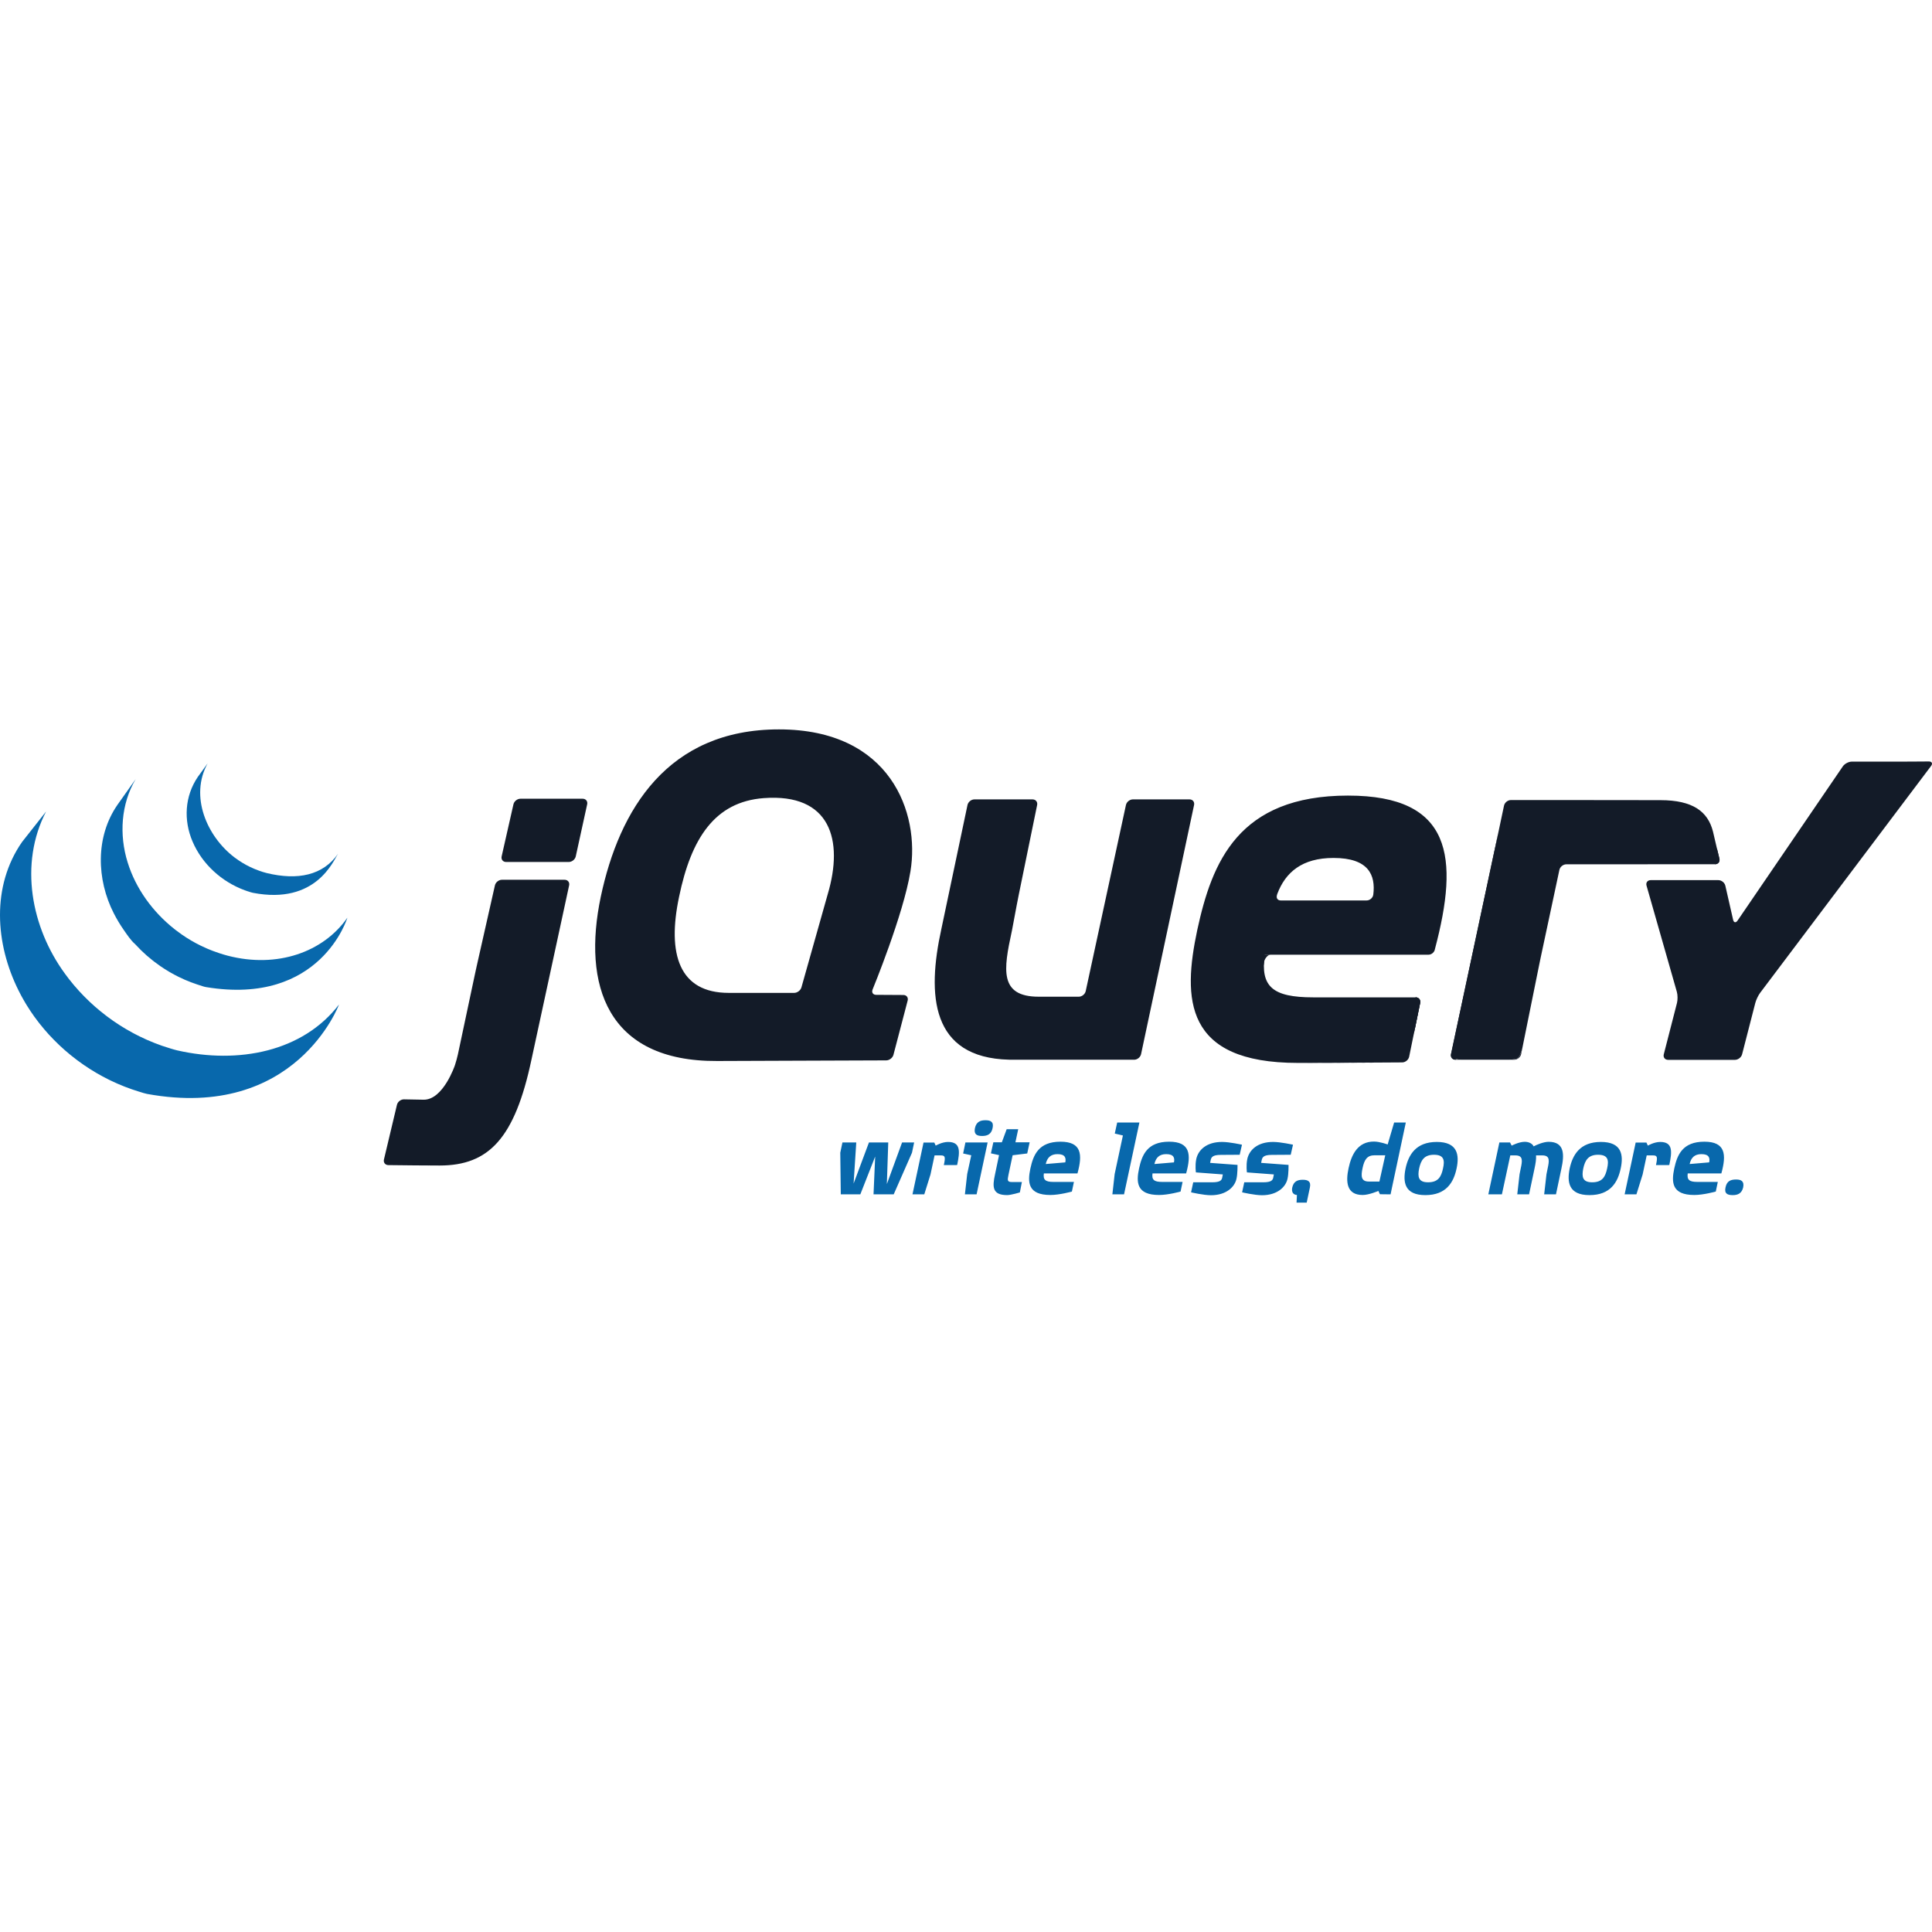
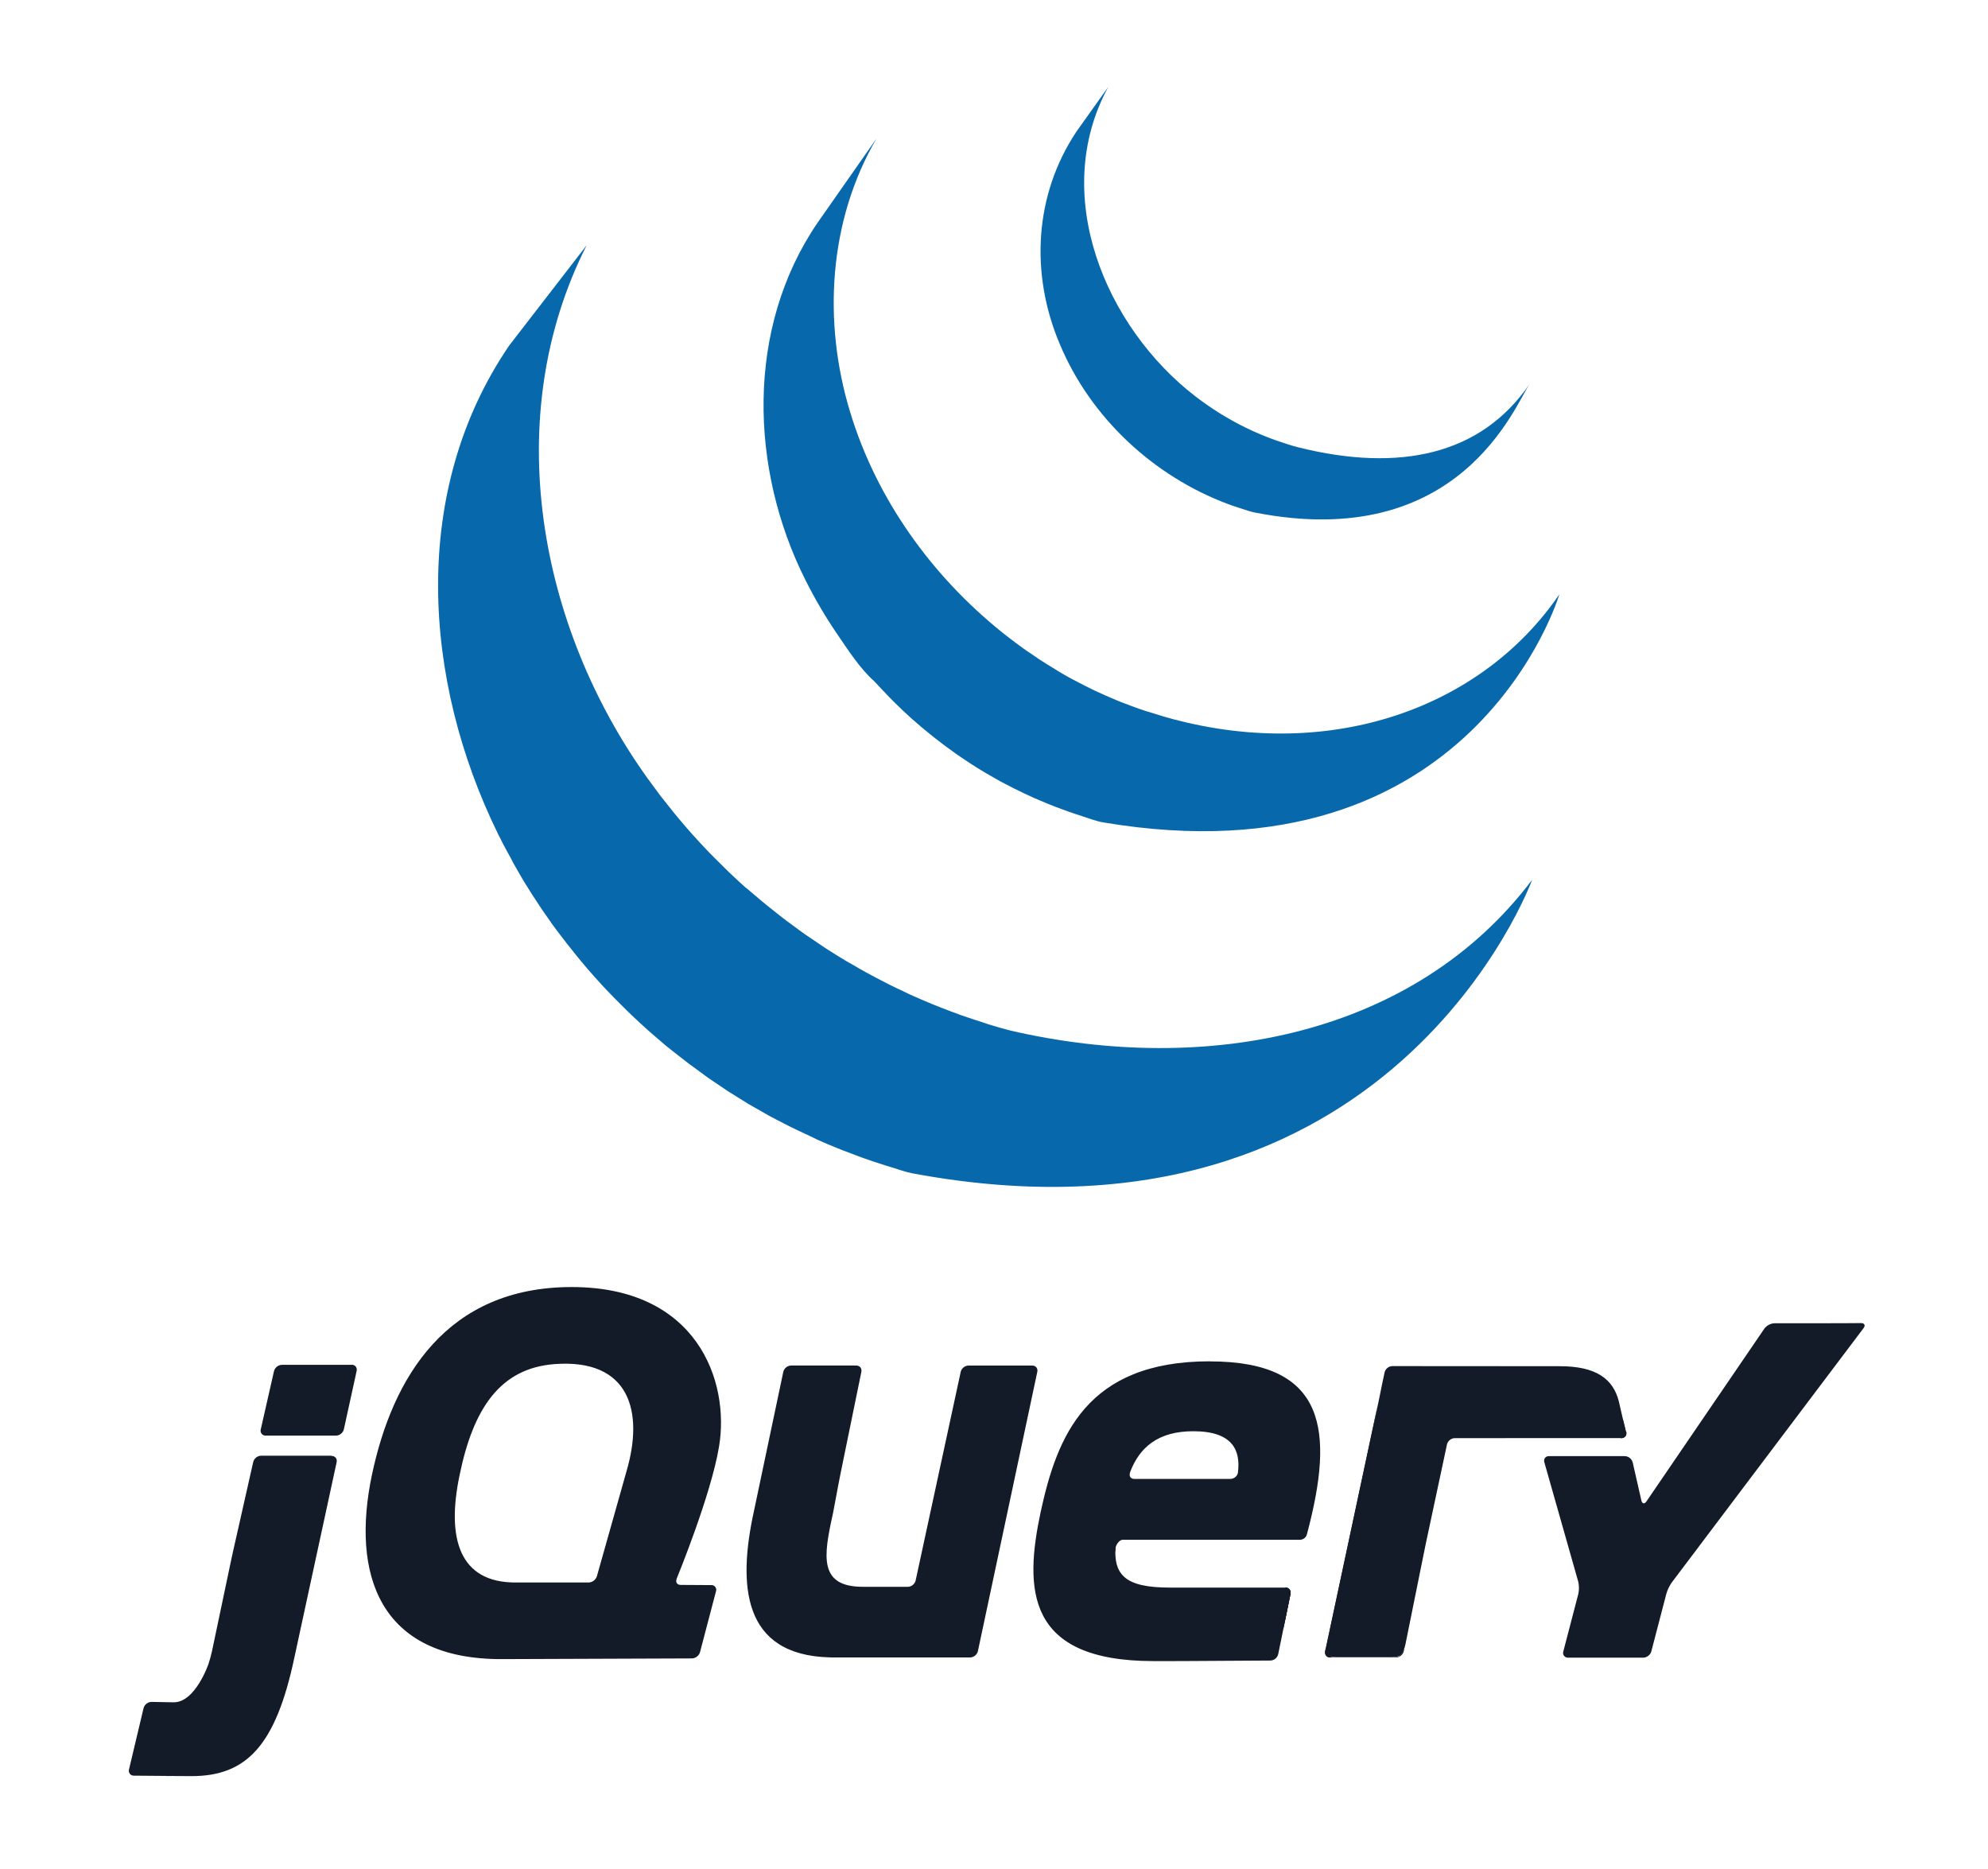
- <svg xmlns="http://www.w3.org/2000/svg" width="2500" height="2500" viewBox="0 0 523.596 128.25">
-   <path d="M223.9 46.171l.001-.005-3.352 11.88 3.351-11.875zM241.14 71.962l-3.693-.022 3.693.022zM240.19 89.703h.004l-22.131.08 22.127-.08zM244.83 71.984l-3.695-.022 3.695.022zM242.13 88.195l3.854-14.702-3.854 14.705v-.003zM323.61 20.49l-7.181 33.76 7.181-33.76zM305.15 20.49l-5.451 25.22 5.451-25.222v.002z" fill="#131b28" />
-   <path d="M322.38 18.971h-15.356c-.852 0-1.697.684-1.88 1.517l-5.451 25.222-5.452 25.223c-.181.832-1.025 1.514-1.877 1.514h-10.869c-10.753 0-9.51-7.438-7.308-17.627l.066-.308.241-1.284.046-.242.49-2.615.526-2.803c.16-.845.402-2.08.562-2.856l2.478-12.109 2.48-12.109c.171-.835-.388-1.521-1.24-1.521h-15.762c-.852 0-1.695.686-1.87 1.519l-3.389 16.079-3.389 16.077c-.003.007-.004.017-.005.024l-.315 1.494c-3.903 17.822-2.868 34.817 18.348 35.349.347.01.615.013.615.013h33.302c.852 0 1.695-.684 1.874-1.519l7.181-33.757 7.182-33.76c.176-.837-.376-1.52-1.228-1.521zM383.64 72.621c.854 0 1.411.684 1.24 1.519l-1.491 7.288M381.9 88.719l1.491-7.292-1.492 7.295.001-.003zM380.03 90.253l.008-.002c-4.52.036-18.1.14-28.307.14 12.422 0 28.298-.137 28.299-.138zM342.57 63.234c-.012-.798.896-2.173 1.75-2.173l-1.918-.032c-.865 8.692.168 2.205.168 2.205z" fill="#131b28" />
-   <path d="M353.13 90.387c-.098 0-.198 0-.296.002.098-.002.198-.002.296-.002zM383.64 72.621c.854 0 1.411.684 1.24 1.519l-1.491 7.288-.243 1.188M360.4 90.37h-.062.062zM356.63 90.382h-.219.219zM355.48 90.385c-.122 0-.241 0-.361.002.12-.002.239-.002.361-.002zM354.31 90.387h-.317.317zM356.41 90.382l-.931.002.931-.002zM360.34 90.37c-1.243.005-2.483.01-3.705.013 1.222-.002 2.464-.008 3.705-.013zM380.04 90.25zM381.9 88.723l1.249-6.106-1.25 6.11.001-.004zM355.12 90.387h-.811.811zM352.83 90.389h-1.097 1.097zM353.99 90.387h-.864.864zM129.36 63.417l2.386-10.574-2.728 12.087-2.617 12.312 2.294-10.793c.176-.835.477-2.2.665-3.032zM157.91 18.793h-16.864c-.854 0-1.704.681-1.895 1.511l-1.6 7.058-1.599 7.061c-.188.83.355 1.511 1.208 1.511h16.995c.853 0 1.699-.681 1.883-1.514l1.545-7.058 1.546-7.053v-.002c.183-.832-.365-1.514-1.219-1.514zM154.24 42.272v-.002l-4.946 22.882 4.946-22.88zM105.25 118.09s8.501.109 13.904.109c-4.104 0-10.885-.075-13.911-.111l.007.002zM134.13 42.269l-2.388 10.574 2.388-10.574z" fill="#131b28" />
-   <path d="M153.02 40.756h-16.997c-.852 0-1.704.681-1.892 1.514l-2.388 10.574-2.386 10.574c-.188.832-.488 2.197-.665 3.032l-2.294 10.793-2.292 10.793a32.847 32.847 0 0 1-.818 2.985s-3.175 9.448-8.513 9.341c-.228-.005-.448-.007-.667-.013-2.587-.049-4.619-.085-4.619-.085h-.004c-.851-.013-1.706.651-1.905 1.479l-1.763 7.41-1.761 7.406c-.197.828.337 1.512 1.185 1.526 3.027.036 9.807.112 13.912.112 13.334 0 20.363-7.388 24.869-28.647l5.273-24.398 4.946-22.883c.18-.831-.37-1.513-1.221-1.513zM394.47 89.525c-.853 0-1.405-.684-1.226-1.52l12.786-59.89M412.24 88.004l5.171-25.562-5.171 25.562z" fill="#131b28" />
-   <path d="M393.43 88.766c-.104-.417-.043-1.439.138-2.275l6.068-28.428-6.393 29.944c-.18.835.373 1.519 1.226 1.519h1.553c-.854-.001-2.49-.342-2.592-.76zM411.23 89.184c-.464.188-1.543.342-2.396.342h1.553c.853 0 1.689-.684 1.858-1.521l.308-1.519c-.171.834-.858 2.509-1.323 2.698zM414.83 75.223l2.282-11.282c-.001.007-.002.017-.004.022l-2.278 11.26zM465.28 32.128l.704 2.91c.194.833-.344 1.509-1.194 1.511M412.55 86.486l2.276-11.262-2.276 11.262zM464.579 29.147l.697 2.981-.697-2.981zM417.11 63.942c.17-.835.451-2.188.628-3.015l2.438-11.421-2.761 12.937-.305 1.499zM406.24 27.135c-.169.806-.387 1.824-.53 2.498l-6.068 28.43 6.393-29.946.205-.982z" fill="#131b28" />
-   <path d="M465.98 35.038l-.704-2.91-.697-2.981-.353-1.509c-1.381-5.363-5.434-8.459-14.233-8.459l-13.7-.015-12.617-.015H409.48c-.852 0-1.695.681-1.871 1.516h-.001l-.628 2.966-.74 3.503-.207.981-6.393 29.946-6.068 28.428c-.181.836-.241 1.858-.138 2.275.103.418 1.738.76 2.592.76h12.808c.854 0 1.933-.154 2.396-.342.465-.188 1.152-1.863 1.322-2.698l2.276-11.262 2.279-11.26.004-.022.304-1.499 2.762-12.937 2.438-11.426c.181-.83 1.021-1.509 1.871-1.511l40.3-.02c.85 0 1.389-.677 1.194-1.509z" fill="#131b28" />
-   <path d="M517.86 8.725c-.854.006-2.248.011-3.102.011h-12.899c-.854 0-1.945.576-2.427 1.28L470.91 51.803c-.482.706-1.031.601-1.221-.229l-2.099-9.207c-.189-.833-1.044-1.511-1.896-1.511h-18.338c-.853 0-1.358.669-1.125 1.489l8.217 28.784c.234.82.251 2.168.04 2.994l-3.581 13.931c-.213.827.312 1.504 1.166 1.504h18.122c.853 0 1.724-.677 1.936-1.504l3.583-13.931c.211-.826.804-2.061 1.318-2.742l46.306-61.459c.514-.681.235-1.235-.616-1.229l-4.862.032zM372.18 44.774l-.001-.017c-.107.925-.961 1.604-1.812 1.604h-23.248c-.804 0-1.213-.547-1.094-1.221.007-.02.01-.037.021-.054 0 0-.008.002-.015.007.005-.027.005-.052.013-.078l.106-.396c2.221-5.903 6.743-9.778 15.243-9.778 9.569.001 11.437 4.677 10.787 9.933zm-6.82-26.834c-29.841 0-36.912 18.113-40.879 36.394-3.967 18.633-3.625 36.055 27.253 36.055h1.097c.098-.002.197-.002.295-.002h1.992c.12-.002.239-.002.361-.002l.931-.002h.218c1.223-.002 2.463-.008 3.705-.012h.062c8.155-.032 16.334-.094 19.646-.12.848-.013 1.677-.696 1.851-1.523l1.25-6.11.243-1.189 1.492-7.287c.171-.836-.388-1.52-1.24-1.52h-27.762c-11.041 0-14.319-2.934-13.111-11.56h44.377l-.004.005c.011 0 .021-.005.03-.005.705-.013 1.357-.498 1.616-1.145.049-.125.091-.254.107-.388l-.005.005c6.589-24.854 4.699-41.592-23.528-41.592l.003-.002zM224.32 44.679l-.42 1.487-.001.005-3.351 11.875-3.35 11.873c-.231.82-1.118 1.491-1.973 1.491H197.49c-13.452 0-16.729-10.521-13.452-26.042 3.274-15.874 9.697-25.742 22.938-26.741 18.093-1.364 21.713 11.362 17.344 26.052zm12.163 25.818s8.362-20.303 10.262-32.031C249.334 22.767 241.474 0 211.114 0c-30.187 0-43.295 21.737-48.297 45.367-5.001 23.801 1.552 44.675 31.567 44.504l23.679-.088 22.131-.08c.853-.008 1.724-.684 1.941-1.507l3.854-14.705c.215-.825-.306-1.504-1.158-1.509l-3.695-.021-3.693-.022c-.726-.005-1.141-.474-1.053-1.097a1.5 1.5 0 0 1 .091-.347l.002.002z" fill="#131b28" />
-   <path d="M385.92 56.908a1.018 1.018 0 1 1-2.036 0 1.018 1.018 0 0 1 2.036 0z" fill="#131b28" />
-   <path d="M5.979 30.509c-8.335 11.98-7.298 27.566-.931 40.295.151.306.311.605.467.906.1.19.193.386.298.573.059.112.124.223.186.33.108.202.22.396.332.593.197.35.4.696.607 1.043.115.19.229.381.347.571.229.371.465.737.706 1.104.1.156.197.312.3.464.332.495.672.988 1.021 1.475l.029.039c.056.078.116.153.173.231.303.418.615.83.931 1.238.116.148.233.298.351.446a75.153 75.153 0 0 0 1.189 1.451 53.794 53.794 0 0 0 1.222 1.394c.018.02.032.031.046.051a58.825 58.825 0 0 0 2.583 2.632c.134.127.266.257.398.378a49.267 49.267 0 0 0 1.354 1.231c.077.068.156.133.232.198.397.345.803.687 1.21 1.022.166.135.335.267.502.4.333.267.67.53 1.01.789l.539.41c.375.275.752.547 1.133.813.14.1.273.197.413.292.039.027.074.055.113.081.361.249.731.488 1.1.728.159.105.316.215.477.317.566.359 1.142.713 1.723 1.055.157.091.317.179.476.269.428.247.857.488 1.293.726.235.127.478.246.715.368.308.161.613.325.926.481.07.034.144.068.214.103.125.061.252.119.378.183a59.307 59.307 0 0 0 1.777.819c.565.246 1.135.483 1.71.71.138.057.277.11.416.164a59.485 59.485 0 0 0 1.816.668c.595.208 1.195.4 1.8.589.144.042.289.088.435.13.615.186 1.224.407 1.857.524 40.311 7.351 52.02-24.224 52.02-24.224-9.834 12.812-27.29 16.19-43.829 12.429-.626-.142-1.234-.337-1.846-.518a53.388 53.388 0 0 1-2.237-.718l-.244-.088a57.277 57.277 0 0 1-1.567-.581c-.146-.059-.293-.114-.439-.173a51.415 51.415 0 0 1-1.692-.703c-.114-.049-.225-.101-.338-.149a77.238 77.238 0 0 1-1.84-.862c-.371-.181-.737-.373-1.104-.562-.245-.129-.494-.251-.737-.386a42.673 42.673 0 0 1-1.323-.742c-.147-.083-.298-.163-.446-.249a63.03 63.03 0 0 1-1.724-1.056c-.156-.1-.31-.206-.465-.31a47.36 47.36 0 0 1-1.226-.815c-.135-.09-.264-.188-.396-.277-.39-.275-.775-.555-1.159-.838-.174-.129-.345-.26-.514-.389a84.888 84.888 0 0 1-1.513-1.191 59.452 59.452 0 0 1-1.302-1.098l-.144-.12a59.96 59.96 0 0 1-1.369-1.245c-.131-.125-.258-.246-.386-.371a40.706 40.706 0 0 1-.984-.965c-.129-.129-.259-.256-.386-.385-.41-.42-.812-.846-1.207-1.277l-.06-.063a49.015 49.015 0 0 1-1.225-1.394c-.108-.13-.214-.254-.321-.381a51.13 51.13 0 0 1-.881-1.09 26.985 26.985 0 0 1-.323-.402c-.347-.45-.686-.899-1.018-1.355-9.183-12.524-12.481-29.8-5.143-43.987" fill="#0868ac" />
-   <path d="M31.852 20.416c-6.027 8.674-5.7 20.286-.998 29.46a38.346 38.346 0 0 0 2.666 4.451c.903 1.294 1.904 2.834 3.103 3.875.435.479.889.945 1.353 1.404.117.12.237.234.356.352.45.437.908.867 1.382 1.284.02.015.037.034.056.049.006.005.011.007.014.013.523.459 1.064.901 1.614 1.335.122.093.242.19.366.286.55.422 1.112.837 1.688 1.233.018.012.032.024.049.037.254.176.513.339.771.508.123.08.24.166.365.241.411.264.827.521 1.251.767.061.037.118.068.177.103.365.21.735.417 1.106.617.13.073.261.137.394.205.256.135.513.271.773.4.039.02.079.037.117.054.531.262 1.066.514 1.613.752.117.052.238.098.356.146.438.186.879.367 1.323.537.188.071.379.14.566.208.403.149.808.286 1.215.423.185.059.365.119.55.176.579.18 1.152.407 1.756.508 31.123 5.156 38.309-18.807 38.309-18.807-6.478 9.329-19.021 13.779-32.405 10.305a38.002 38.002 0 0 1-2.292-.681 35.14 35.14 0 0 1-1.79-.633 40.373 40.373 0 0 1-1.327-.535c-.119-.051-.24-.098-.357-.151a37.454 37.454 0 0 1-1.623-.754c-.275-.134-.545-.276-.814-.415l-.47-.242a36.88 36.88 0 0 1-1.03-.581c-.081-.046-.165-.091-.247-.139-.421-.247-.836-.5-1.247-.762-.127-.081-.249-.168-.376-.251a49.173 49.173 0 0 1-.809-.535 45.035 45.035 0 0 1-1.682-1.23c-.127-.1-.254-.198-.379-.298-5.859-4.626-10.503-10.947-12.711-18.115-2.314-7.434-1.815-15.779 2.194-22.551" fill="#0868ac" />
-   <path d="M53.613 12.875c-3.553 5.229-3.902 11.724-1.437 17.5 2.601 6.13 7.929 10.94 14.147 13.22.256.096.513.181.772.269.113.034.226.074.341.107.366.115.729.249 1.108.32 17.185 3.32 21.846-8.818 23.087-10.605-4.083 5.879-10.945 7.29-19.364 5.247a21.91 21.91 0 0 1-2.037-.629 24.899 24.899 0 0 1-2.419-1.005 25.021 25.021 0 0 1-4.241-2.588c-7.534-5.716-12.214-16.621-7.298-25.502M247.16 114.73l-4.954 11.281h-5.469l.448-10.251-4.026 10.251h-5.295l-.14-11.281.585-2.786h3.75l-.723 11.144 4.163-11.144h5.228l-.378 11.282 4.128-11.282h3.267l-.584 2.786zM255.79 118.07c.481-2.203.344-2.615-.791-2.615h-1.721l-1.101 5.161-1.686 5.397h-3.198l2.613-12.243.38-1.79h2.923l.379.825s1.686-.996 3.335-.996c3.51 0 3.234 2.646 2.477 6.26l-3.61.001zM266.18 110.189c-1.409 0-2.304-.412-1.96-2.131.378-1.721 1.479-2.134 2.854-2.134 1.378 0 2.306.413 1.928 2.134-.346 1.685-1.445 2.131-2.822 2.131zm-1.513 15.824h-3.166l.62-5.503 1.101-5.09-2.2-.483.618-2.991h6.019l-2.992 14.067zM278.39 114.93l-3.955.484-1.137 5.365c-.31 1.48-.31 1.893.999 1.893h2.647l-.551 2.819s-2.406.723-3.439.723c-4.059 0-4.025-2.235-3.301-5.573l1.101-5.262-2.202-.48.653-2.993h2.306l1.308-3.545h3.13l-.758 3.545h3.853l-.654 3.024zM286.61 115.109c-1.856 0-2.82.965-3.198 2.684l5.297-.447c.239-1.169-.001-2.237-2.099-2.237zm-3.713 5.228c-.243 1.722.411 2.305 2.612 2.305h5.537l-.55 2.614s-3.336.928-5.812.928c-6.157 0-6.227-3.471-5.435-7.188.791-3.646 2.2-7.256 8.15-7.256 5.746 0 6.021 3.473 4.61 8.597h-9.112zM304.63 126.01h-3.163l.619-5.503 2.236-10.457-2.204-.515.654-2.993h6.021l-4.163 19.468zM316.06 115.109c-1.859 0-2.821.965-3.2 2.684l5.298-.447c.239-1.169-.001-2.237-2.098-2.237zm-3.716 5.228c-.24 1.722.414 2.305 2.613 2.305h5.539l-.551 2.614s-3.338.928-5.814.928c-6.157 0-6.225-3.471-5.434-7.188.792-3.646 2.202-7.256 8.152-7.256 5.744 0 6.02 3.473 4.61 8.597h-9.115zM335.97 115.28s-4.024.034-5.125.034c-2.34 0-2.58.721-2.751 1.477l-.14.688 7.431.552s.034 2.373-.275 3.714c-.447 2.236-2.752 4.505-6.913 4.505-2.065 0-5.401-.789-5.401-.789l.584-2.717h5.126c2.271 0 2.581-.621 2.72-1.238l.171-.894-7.292-.552s-.275-1.824.103-3.645c.552-2.479 2.819-4.609 6.981-4.609 2.064 0 5.4.754 5.4.754l-.619 2.72zM349.8 115.28s-4.023.034-5.125.034c-2.339 0-2.579.721-2.751 1.477l-.14.688 7.432.552s.034 2.373-.275 3.714c-.447 2.236-2.752 4.505-6.914 4.505-2.063 0-5.4-.789-5.4-.789l.585-2.717h5.125c2.27 0 2.579-.621 2.719-1.238l.171-.894-7.293-.552s-.274-1.824.103-3.645c.552-2.479 2.82-4.609 6.984-4.609 2.062 0 5.398.754 5.398.754l-.619 2.72zM354.13 128.25h-2.75l.103-2.065c-.999-.065-1.514-.788-1.273-1.995.378-1.719 1.445-2.131 2.855-2.131 1.375 0 2.302.412 1.926 2.131l-.861 4.06zM372.53 115.42c-2.062 0-2.784 1.238-3.267 3.508-.481 2.271-.344 3.611 1.719 3.611h2.855l1.583-7.119h-2.89zm4.713 8.769l-.38 1.824-2.887-.035-.414-.893s-2.547 1.098-4.264 1.098c-4.404 0-4.611-3.61-3.82-7.256.791-3.715 2.512-7.224 6.88-7.224 1.584 0 3.715.791 3.715.791l1.754-5.95h3.166l-3.75 17.645zM388.63 115.28c-2.682 0-3.544 1.511-4.024 3.713-.447 2.236-.239 3.75 2.406 3.75 2.753 0 3.579-1.479 4.06-3.75.483-2.134.343-3.713-2.442-3.713zm-2.338 10.938c-5.676 0-6.124-3.542-5.367-7.224.792-3.68 2.787-7.188 8.463-7.188 5.64 0 6.157 3.508 5.364 7.188-.79 3.75-2.786 7.224-8.46 7.224zM418.49 126.01l.62-5.435.31-1.548c.447-2.062.723-3.576-1.445-3.576h-1.685c.069 1.066-.139 2.271-.413 3.542l-1.479 7.017h-3.199l.619-5.435.309-1.548c.448-2.062.722-3.576-1.442-3.576h-1.378l-2.271 10.559h-3.681l2.993-14.066h2.889l.447.859s1.962-1.033 3.544-1.033c1.203 0 2.098.552 2.408 1.238.687-.379 2.648-1.238 4.06-1.238 4.399 0 4.264 3.576 3.472 7.225l-1.479 7.016h-3.199v-.001zM433.11 115.28c-2.685 0-3.544 1.511-4.024 3.713-.447 2.236-.239 3.75 2.407 3.75 2.751 0 3.579-1.479 4.06-3.75.48-2.134.343-3.713-2.443-3.713zm-2.339 10.938c-5.678 0-6.123-3.542-5.366-7.224.791-3.68 2.786-7.188 8.462-7.188 5.643 0 6.157 3.508 5.365 7.188-.79 3.75-2.786 7.224-8.461 7.224zM448.79 118.07c.48-2.203.344-2.615-.79-2.615h-1.722l-1.101 5.161-1.687 5.397h-3.197l2.613-12.243.379-1.79h2.924l.377.825s1.687-.996 3.339-.996c3.507 0 3.231 2.646 2.475 6.26l-3.61.001zM461.11 115.109c-1.855 0-2.819.965-3.197 2.684l5.295-.447c.241-1.169-.001-2.237-2.098-2.237zm-3.715 5.228c-.239 1.722.413 2.305 2.614 2.305h5.538l-.55 2.614s-3.337.928-5.812.928c-6.157 0-6.226-3.471-5.438-7.188.793-3.646 2.204-7.256 8.153-7.256 5.743 0 6.021 3.473 4.609 8.597h-9.114zM469.6 126.22c-1.445 0-2.338-.412-1.959-2.097.342-1.724 1.408-2.134 2.854-2.134 1.341 0 2.269.41 1.927 2.134-.381 1.65-1.479 2.097-2.822 2.097z" fill="#0868ac" />
+ <svg xmlns="http://www.w3.org/2000/svg" height="94" width="100">
+   <g transform="matrix(.945094 0 0 .945094 6.301403 4.347014)">
+     <path d="M20.44 13.78c-5.283 7.733-4.625 17.793-.6 26l.296.585.2.37c.037.072.08.143.118.213.07.13.14.255.2.383l.385.673.22.37.447.712.2.3c.2.32.426.638.648.952.005.008.012.017.018.025.035.05.074.1.1.15.192.27.4.536.6.8l.222.288.545.682.208.254a31.65 31.65 0 0 0 .76.884l.016.016c.01.013.02.02.03.033a23.73 23.73 0 0 0 .772.83l.248.254.617.616.252.244a34.49 34.49 0 0 0 .845.783l.16.14.767.66.318.258.64.5.342.265.978.715c.025.017.047.035.072.052.23.16.463.315.697.47l.302.205 1.092.68.302.173.82.468c.15.082.303.16.453.238l.586.3.135.066.24.118.93.438.197.1a32.93 32.93 0 0 0 1.084.459l.264.106 1.023.386.128.046a34.62 34.62 0 0 0 1.14.38l.275.084c.4.12.775.263 1.177.34C67.457 62.6 74.88 42.218 74.88 42.218c-6.233 8.27-17.296 10.45-27.778 8.023-.397-.1-.782-.217-1.17-.334l-.292-.1c-.378-.118-.754-.243-1.126-.373l-.155-.057a35.02 35.02 0 0 1-.993-.375l-.28-.112a31.57 31.57 0 0 1-1.072-.454l-.214-.096-.904-.43-.26-.128a30.9 30.9 0 0 1-.7-.363l-.467-.25a26.89 26.89 0 0 1-.838-.479l-.283-.16c-.368-.22-.732-.45-1.092-.68-.1-.065-.196-.134-.295-.2l-.777-.526-.25-.18-.735-.54-.326-.25-.663-.528-.296-.24-.825-.7c-.028-.025-.06-.05-.1-.077-.294-.263-.583-.533-.868-.804l-.244-.24-.624-.622-.244-.25a31.33 31.33 0 0 1-.765-.824c-.012-.014-.026-.027-.038-.04a31.49 31.49 0 0 1-.776-.9l-.203-.246-.56-.703-.205-.26-.645-.875c-5.82-8.085-7.9-19.235-3.26-28.393M36.84 7.264c-3.82 5.6-3.613 13.094-.633 19.016a24.87 24.87 0 0 0 1.69 2.873c.572.835 1.207 1.83 1.967 2.5.275.3.563.6.857.906.074.077.15.15.226.227a25.21 25.21 0 0 0 .876.829c.012.01.023.022.036.032a26.31 26.31 0 0 0 1.031.87l.232.184a25.13 25.13 0 0 0 1.07.796.6.6 0 0 0 .03.023c.16.113.325.22.488.328.078.052.152.107.23.156a21.65 21.65 0 0 0 .793.495l.112.066.7.4c.082.047.166.088.25.132l.5.258c.025.013.05.023.074.035.337.17.676.33 1.023.485.074.033.15.063.226.095.277.12.557.236.84.347l.36.134a26.33 26.33 0 0 0 .77.273l.348.113c.367.117.73.263 1.113.328 19.725 3.328 24.28-12.14 24.28-12.14-4.105 6.02-12.054 8.894-20.538 6.652a21.09 21.09 0 0 1-1.117-.33c-.113-.035-.224-.072-.336-.1a22.36 22.36 0 0 1-.781-.274l-.353-.134c-.283-.1-.563-.225-.84-.345-.076-.033-.152-.063-.227-.098a19.53 19.53 0 0 1-1.03-.487c-.174-.087-.345-.178-.516-.268l-.298-.156a20.05 20.05 0 0 1-.653-.375l-.156-.1a25.46 25.46 0 0 1-.79-.492c-.08-.052-.158-.1-.238-.162l-.512-.345a27.46 27.46 0 0 1-1.066-.794l-.24-.192c-3.713-2.986-6.657-7.066-8.056-11.693-1.467-4.8-1.15-10.185 1.4-14.556m10.648-.38c-2.252 3.376-2.473 7.568-.9 11.296 1.648 3.957 5.025 7.062 8.966 8.533.162.062.325.117.5.173l.216.07c.232.074.463.16.702.206 10.892 2.143 13.846-5.692 14.632-6.845-2.588 3.795-6.937 4.706-12.273 3.387-.42-.105-.885-.26-1.3-.406a15.62 15.62 0 0 1-1.533-.649 15.81 15.81 0 0 1-2.688-1.671C52.167 12.8 49.2 5.762 52.316.03" fill="#0868ac" />
+     <g fill="#131b28">
+       <path d="M26.576 74.06l-.738 2.616.738-2.615zm3.796 5.678l-.813-.005.813.005zm-.2 3.906l-4.872.018 4.872-.018zm1.02-3.9l-.814-.005.814.005zm-.582 3.568l.85-3.237-.85 3.237zm17.93-14.907l-1.58 7.433 1.58-7.433zm-4.065 0l-1.2 5.553 1.2-5.553z" />
+       <path d="M48.26 68.07h-3.38c-.188 0-.374.15-.414.334l-2.4 11.107c-.04.183-.226.333-.413.333H39.26c-2.368 0-2.094-1.637-1.6-3.88l.015-.068.287-1.53.124-.63 1.092-5.332c.038-.184-.085-.335-.273-.335h-3.47a.44.44 0 0 0-.412.334l-1.563 7.414c-.86 3.924-.632 7.666 4.04 7.783l.135.003h7.332c.188 0 .373-.15.413-.334l3.162-14.866c.04-.184-.083-.334-.27-.334zm13.487 11.813c.188 0 .3.15.273.334l-.328 1.605m-.328 1.606l.328-1.606-.328 1.606zm-.412.338l-6.23.03 6.23-.03z" />
+       <path d="M52.704 77.817c-.003-.176.197-.478.385-.478l-.422-.007c-.2 1.914.037.485.037.485zm2.326 5.978h-.065.065zm6.717-3.912c.188 0 .3.15.273.334l-.382 1.866M56.63 83.8h-.014.014zm-.83-.006h-.048.048zm-.253.001h-.08.08zm-.247 0h-.07.07zm.462-.001h-.205.205z" />
+       <path d="M56.617 83.8l-.816.003.816-.003zm4.337-.025l-4.325.026 4.325-.026zm.4-.347l.275-1.344-.275 1.345zm-5.896.367H55.3h.178zm-.495 0h-.24.24zm.257 0h-.2.2zM5.76 77.857l.525-2.328-.6 2.66-.07.334.146-.668zm6.286-9.825H8.333a.45.45 0 0 0-.417.333l-.704 3.1a.26.26 0 0 0 .266.333h3.742c.188 0 .374-.15.414-.333l.68-3.107c.04-.183-.08-.333-.27-.333zm-.808 5.168l-1.1 5.038 1.1-5.038zM.452 89.895l3.062.024c-.904 0-2.397-.017-3.063-.025z" />
+       <path d="M6.8 73.2l-.526 2.328L6.8 73.2zm4.17-.333H7.227a.45.45 0 0 0-.417.333l-1.05 4.656-.146.668-1 4.753a7.16 7.16 0 0 1-.18.657s-.7 2.08-1.874 2.057l-1.165-.022a.45.45 0 0 0-.42.326L.2 89.558a.26.26 0 0 0 .261.336l3.063.025c2.936 0 4.483-1.627 5.476-6.307l2.25-10.4c.04-.183-.082-.333-.27-.333zm53.162 10.738c-.188 0-.3-.15-.27-.334l2.815-13.186m1.367 13.185l1.14-5.628-1.14 5.628z" />
+       <path d="M63.903 83.438c-.023-.092-.01-.317.03-.5l1.336-6.26-1.408 6.593c-.04.184.082.334.27.334h.342c-.188 0-.548-.075-.57-.167zm3.92.092c-.102.04-.34.075-.528.075h.342a.44.44 0 0 0 .41-.335l.068-.334c-.037.184-.2.553-.3.594zm.79-3.074l.503-2.484-.503 2.484zm11.108-9.488l.155.64c.043.183-.076.332-.263.333" />
+       <path d="M68.112 82.936l.5-2.48-.5 2.48zM79.568 70.3l.153.656-.153-.656zm-10.452 7.672l.138-.664.537-2.515-.608 2.848-.067.33zm-2.393-8.104l-.117.55-1.336 6.26 1.408-6.593.045-.216z" />
+       <path d="M79.877 71.608l-.155-.64-.23-1c-.304-1.18-1.196-1.863-3.134-1.863l-8.92-.006a.44.44 0 0 0-.412.334l-.138.653-.2.987-2.744 12.853c-.04.184-.053.4-.03.5s.383.167.57.167h2.82c.188 0 .425-.034.528-.075s.254-.4.3-.594l1.07-5.294 1.145-5.364c.04-.183.225-.332.412-.333l8.873-.004c.187 0 .306-.15.263-.333zM91.3 65.815l-.683.003h-2.84a.73.73 0 0 0-.534.282l-6.28 9.2c-.106.155-.227.132-.27-.05l-.462-2.027a.45.45 0 0 0-.417-.333h-4.037c-.188 0-.3.147-.248.328l1.8 6.338c.052.18.055.477.01.66l-.8 3.067a.25.25 0 0 0 .257.331h4c.188 0 .38-.15.426-.33l.8-3.067a2.04 2.04 0 0 1 .29-.604L92.518 66.08c.113-.15.052-.272-.136-.27l-1.07.007zm-32.076 7.937c-.024.2-.212.35-.4.35h-5.12c-.177 0-.267-.12-.24-.27l.004-.027.023-.087c.5-1.3 1.485-2.153 3.356-2.153 2.107 0 2.518 1.03 2.375 2.187zm-1.502-5.908c-6.57 0-8.127 3.988-9 8.013-.874 4.103-.798 7.94 6 7.94H55.8l.83-.003 4.326-.026a.44.44 0 0 0 .407-.335l.657-3.212c.038-.184-.085-.334-.273-.334h-6.112c-2.43 0-3.153-.646-2.887-2.545h9.77c.16-.003.305-.1.362-.252.01-.027.02-.056.024-.085 1.45-5.47 1.034-9.157-5.18-9.157zM26.668 73.73l-.092.327c0 .001-.738 2.616-.738 2.616l-.738 2.614a.48.48 0 0 1-.434.328H20.76c-2.962 0-3.683-2.317-2.962-5.734.72-3.495 2.135-5.668 5.05-5.888 3.984-.3 4.78 2.502 3.82 5.736zm2.678 5.685s1.84-4.47 2.26-7.053c.57-3.457-1.16-8.47-7.845-8.47-6.647 0-9.533 4.786-10.634 10-1.1 5.24.342 9.836 6.95 9.8l10.086-.037a.47.47 0 0 0 .427-.332l.85-3.238a.25.25 0 0 0-.255-.332l-1.627-.01c-.16-.001-.25-.104-.232-.24.004-.025.01-.05.02-.076z" />
+       <path d="M62.25 76.424c0 .124-.1.224-.224.224s-.224-.1-.224-.224.1-.224.224-.224.224.1.224.224z" />
+     </g>
+   </g>
</svg>
